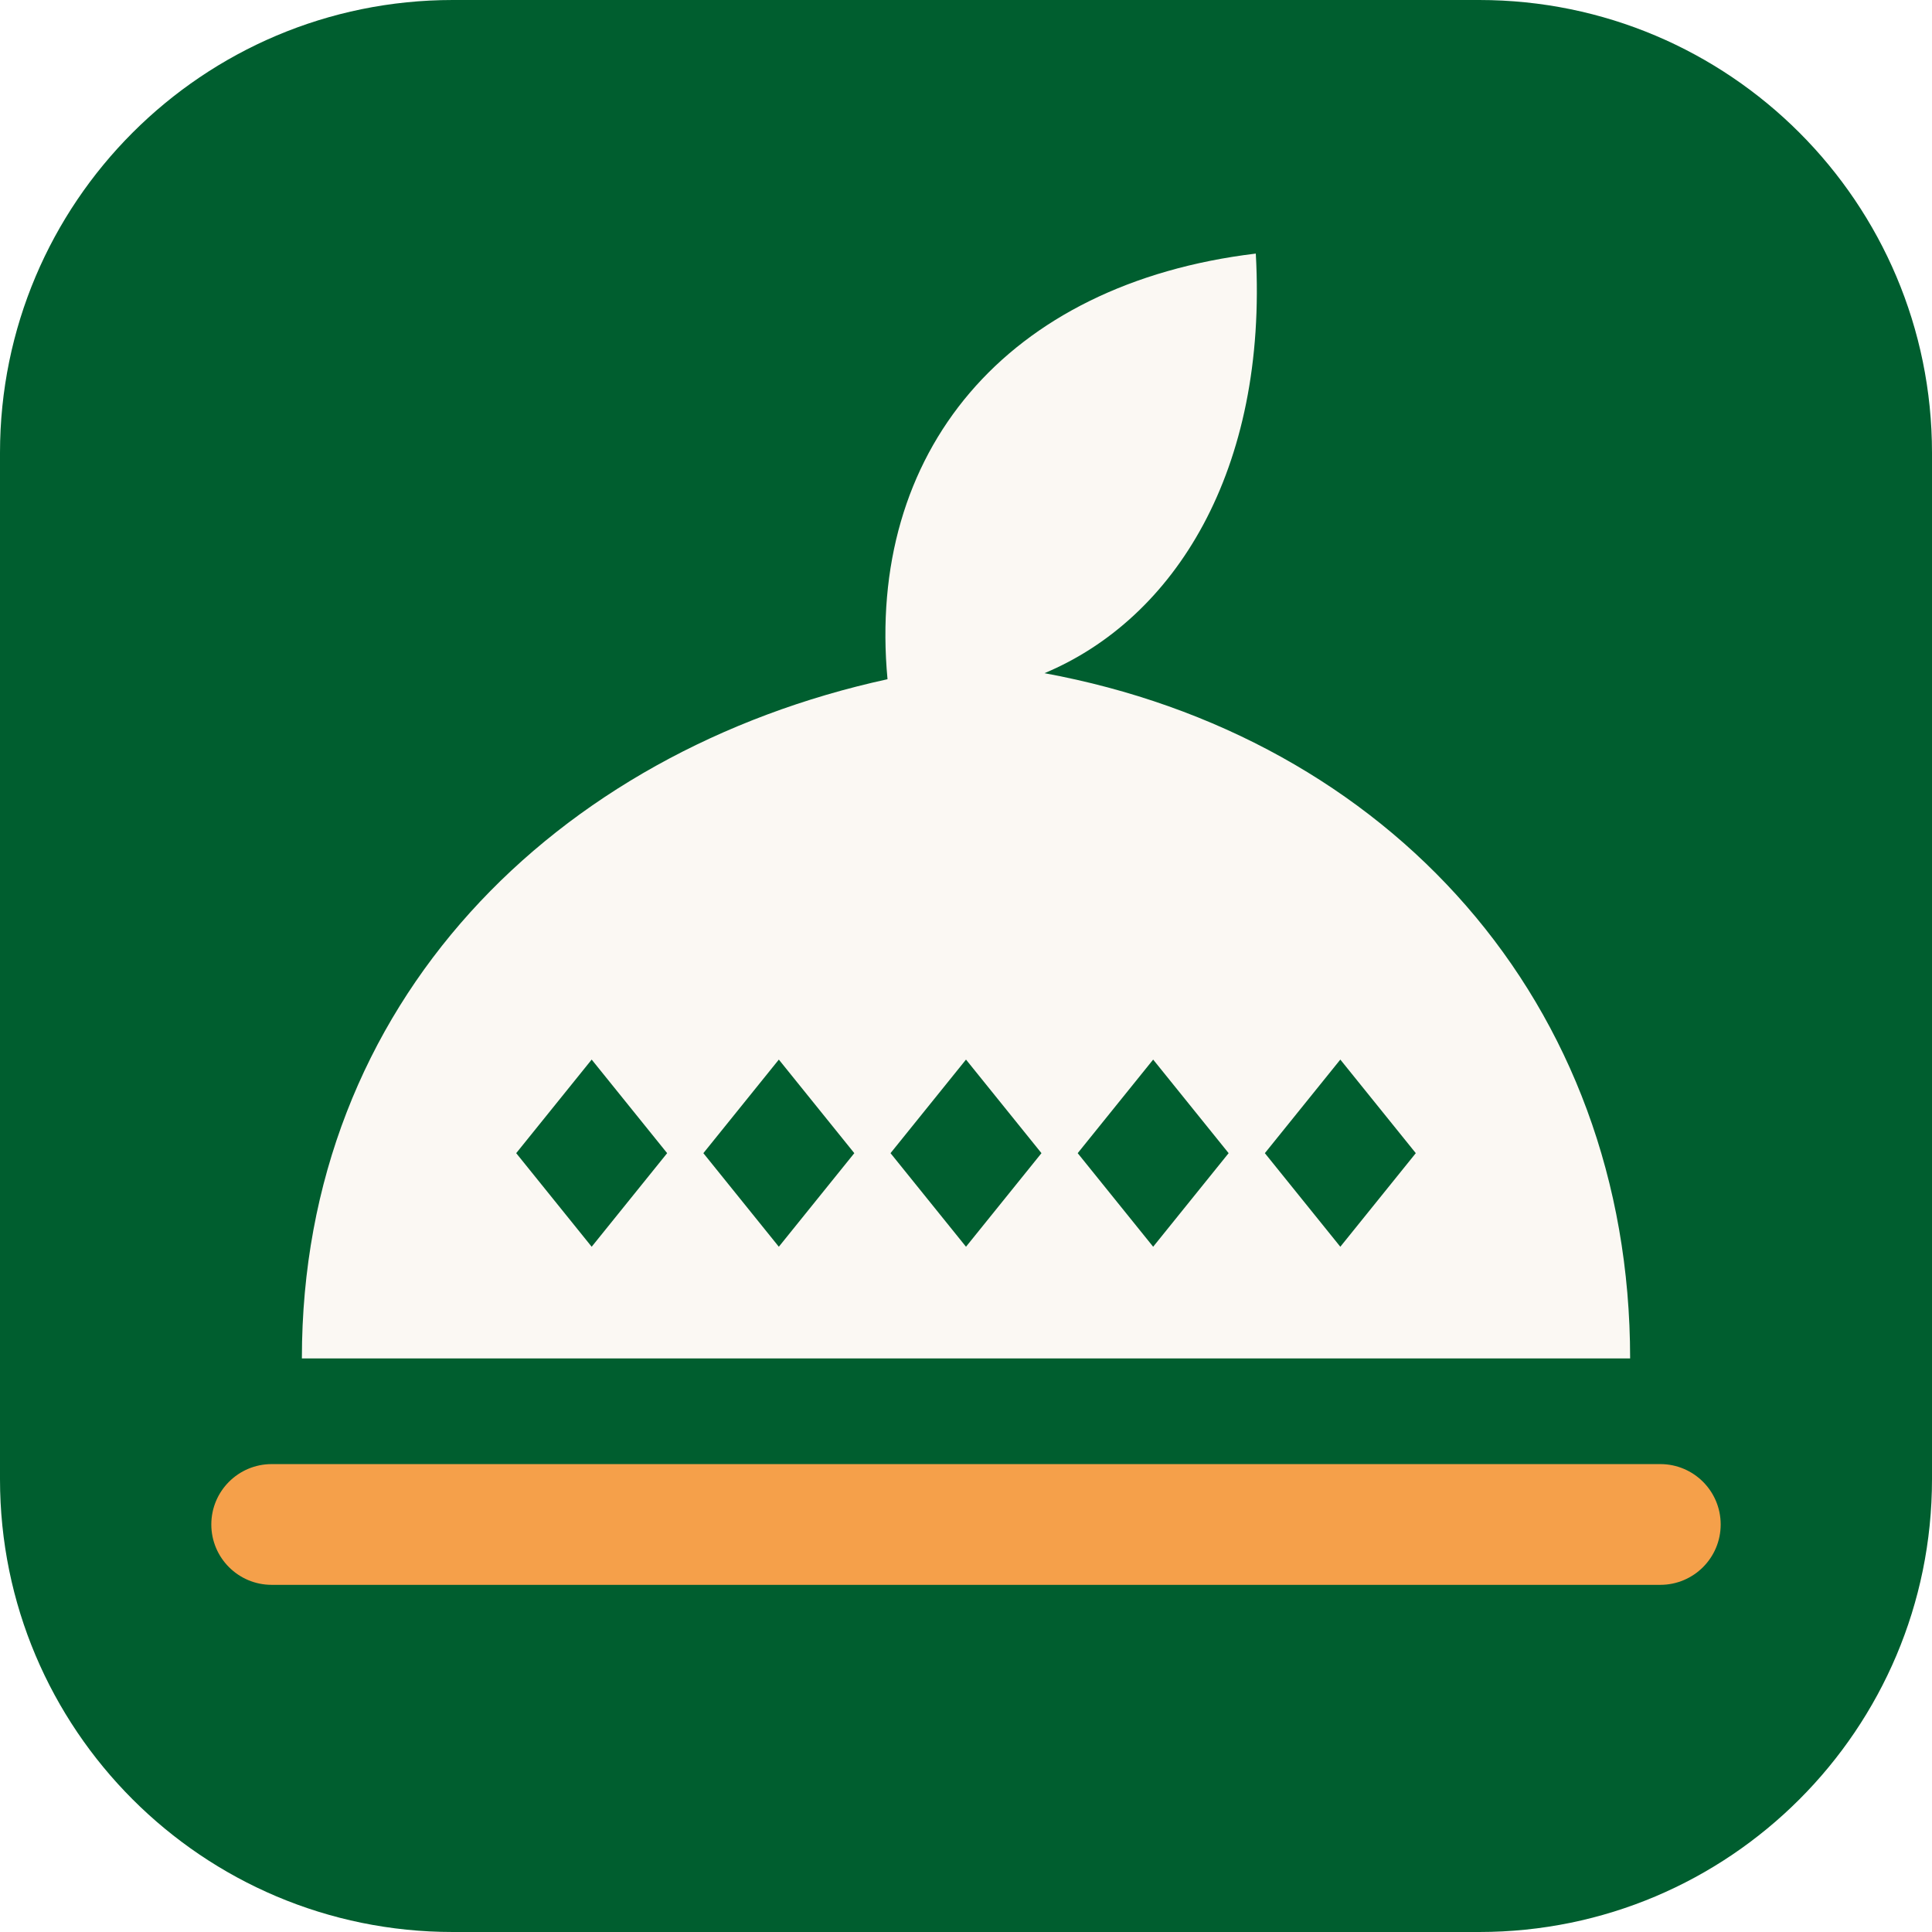
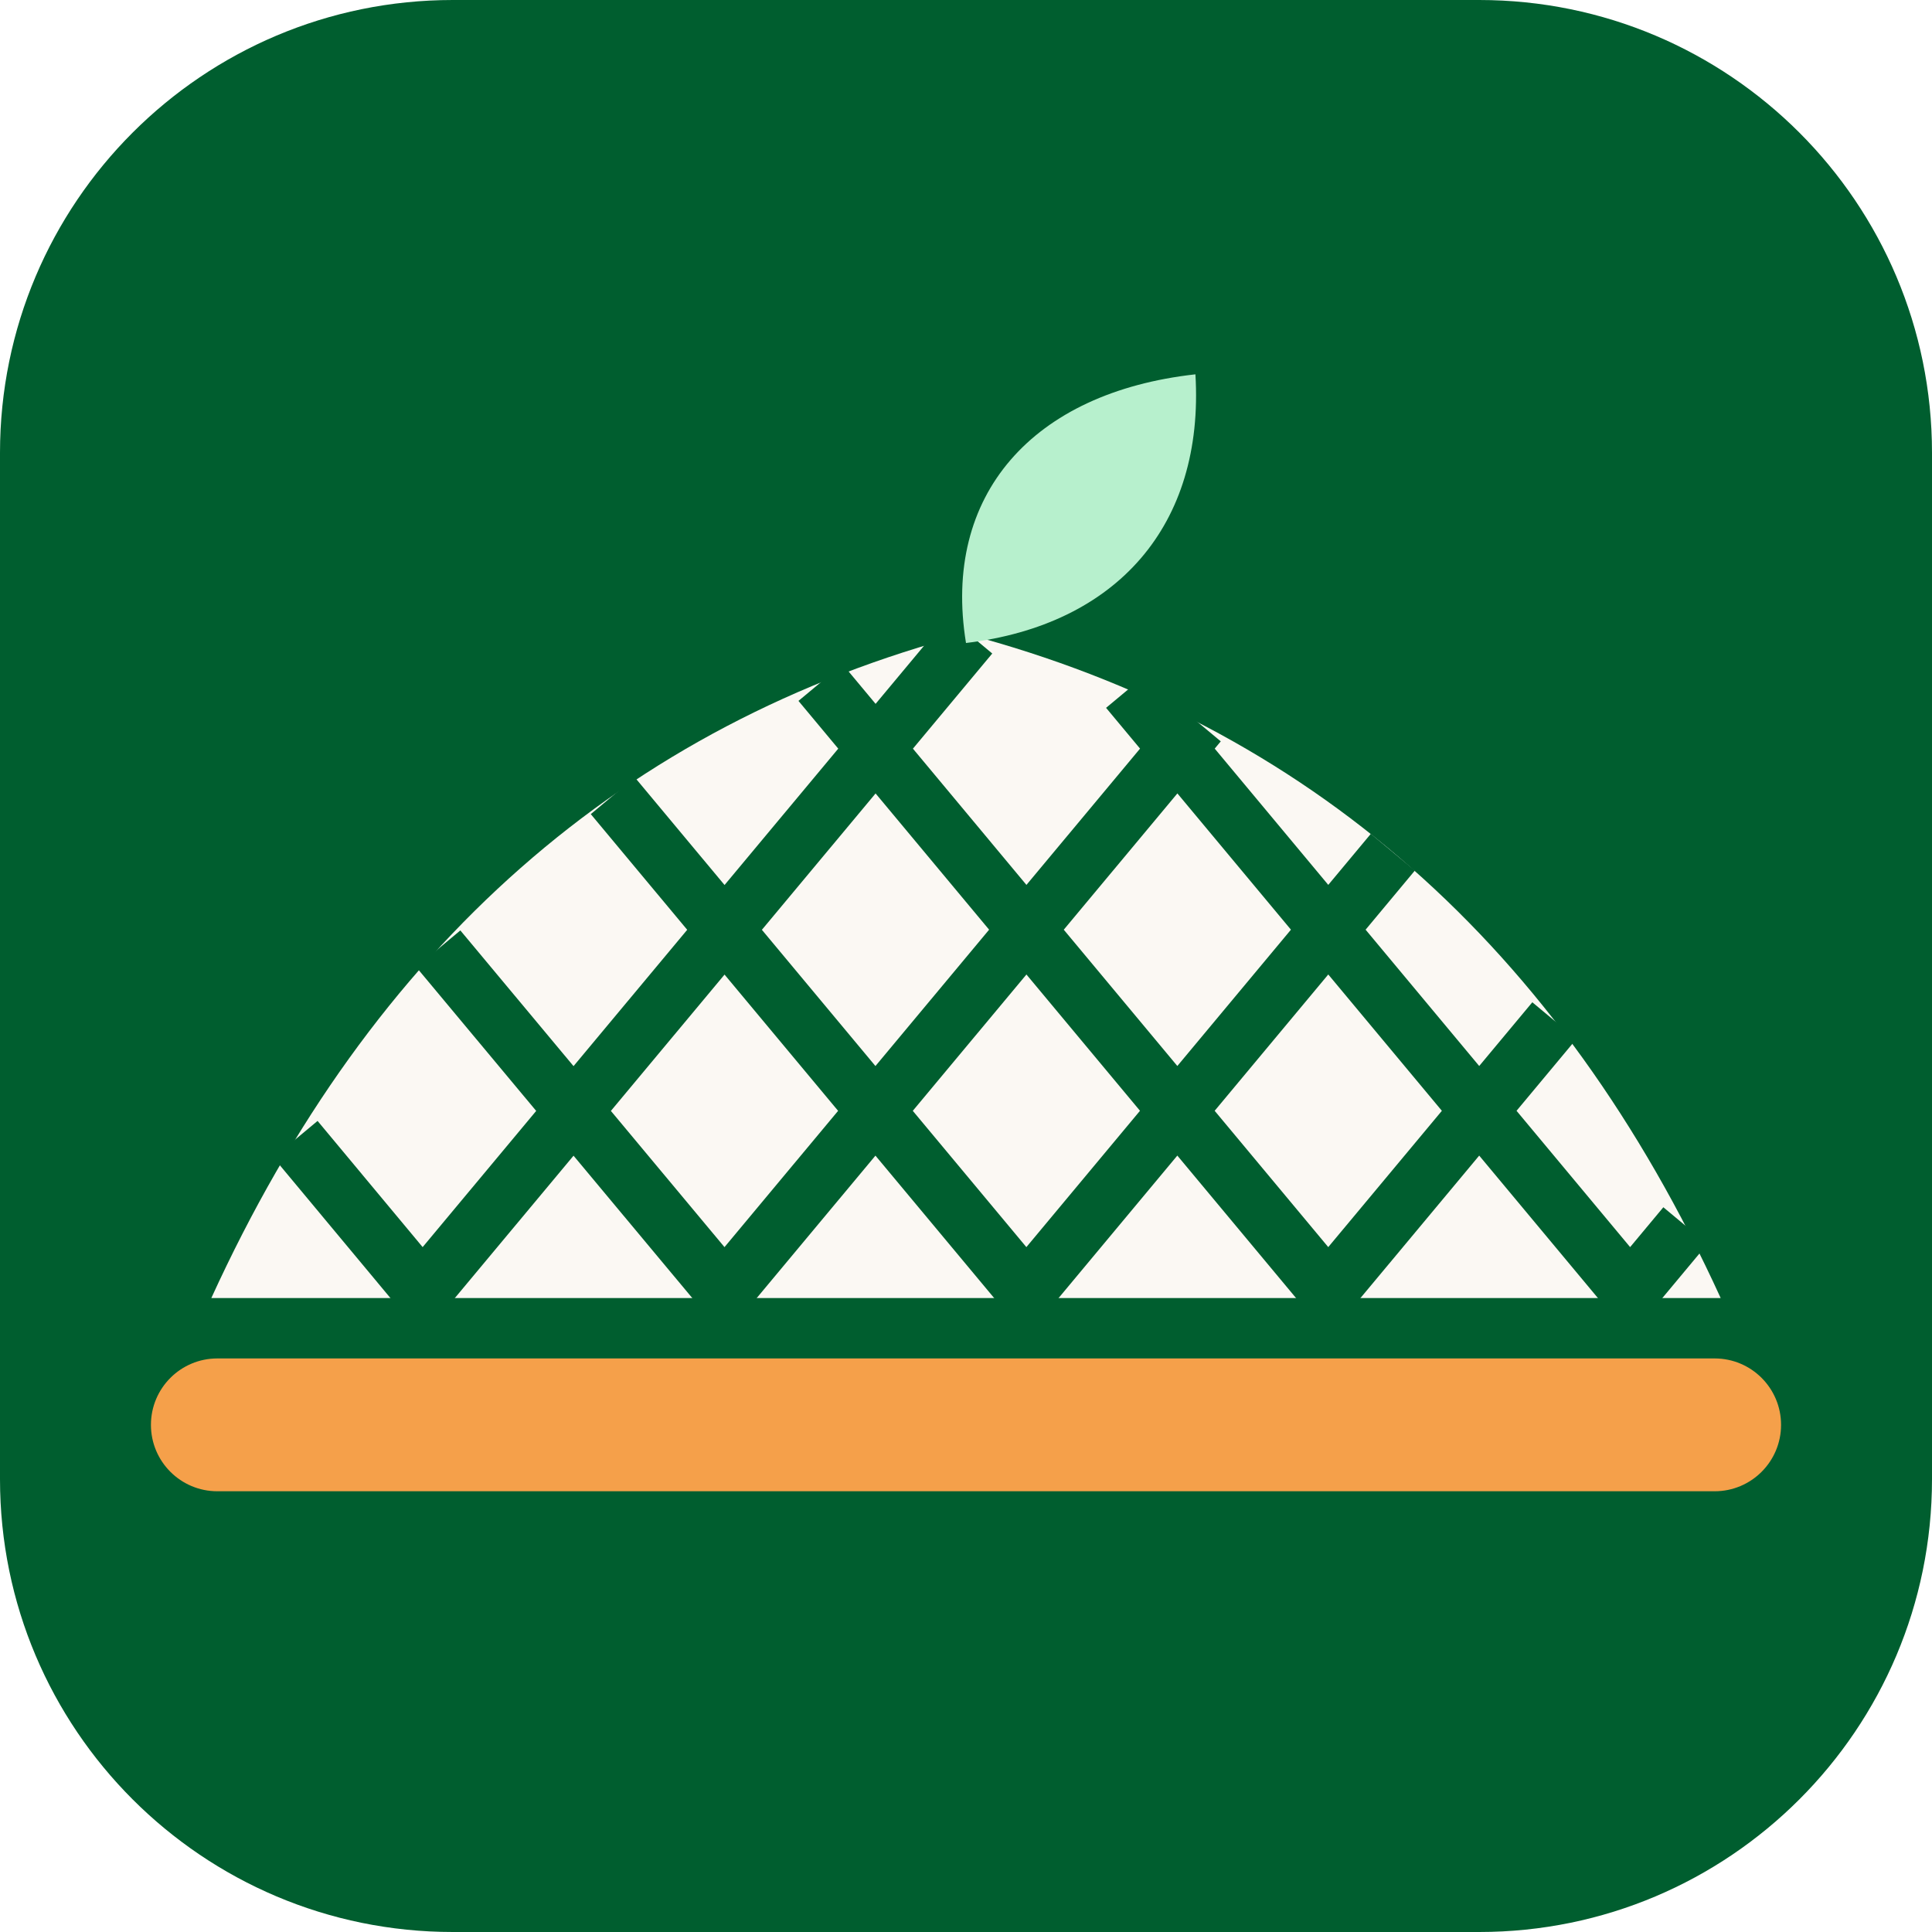
<svg xmlns="http://www.w3.org/2000/svg" viewBox="0 0 64 64" width="512" height="512" role="img" aria-label="Sisa-Saji">
  <rect width="64" height="64" rx="15" fill="#005e2f" />
-   <path d="M10 45C10 33.2 18.4 24.9 29.4 22.5C28.7 15 33.3 9.4 41.6 8.4C42 15.6 38.9 20.5 34.6 22.3C46 24.4 54 33.2 54 45ZM17.1 38.2L19.6 35.1L22.1 38.2L19.6 41.3ZM23.3 38.2L25.8 35.1L28.3 38.2L25.8 41.3ZM29.5 38.2L32 35.1L34.5 38.2L32 41.3ZM35.7 38.2L38.2 35.1L40.7 38.2L38.2 41.3ZM41.9 38.2L44.4 35.1L46.9 38.2L44.4 41.3Z" fill-rule="evenodd" fill="#fbf8f3" />
-   <rect x="7" y="48.5" width="50" height="4" rx="2" fill="#f5a04a" />
+   <path d="M7 43Q15 25.5 32 21Q49 25.5 57 43Z" fill="#fbf8f3" />
+   <path d="M13.83 43L32.14 21.04M23.83 43L39.71 23.95M33.83 43L46.14 28.23M43.83 43L51.49 33.81M53.83 43L55.83 40.6M14.17 43L9.79 37.74M24.17 43L14.52 31.43M34.17 43L20.3 26.36M44.17 43L27.18 22.61M54.17 43L37.37 22.84" fill="none" stroke="#005e2f" stroke-width="1.9" />
+   <path d="M32 21.3C31.2 16.4 34.2 13 39.6 12.4C39.9 17.4 37 20.7 32 21.3Z" fill="#b7f0cd" />
+   <rect x="5" y="45" width="54" height="4.4" rx="2.2" fill="#f5a04a" />
</svg>
